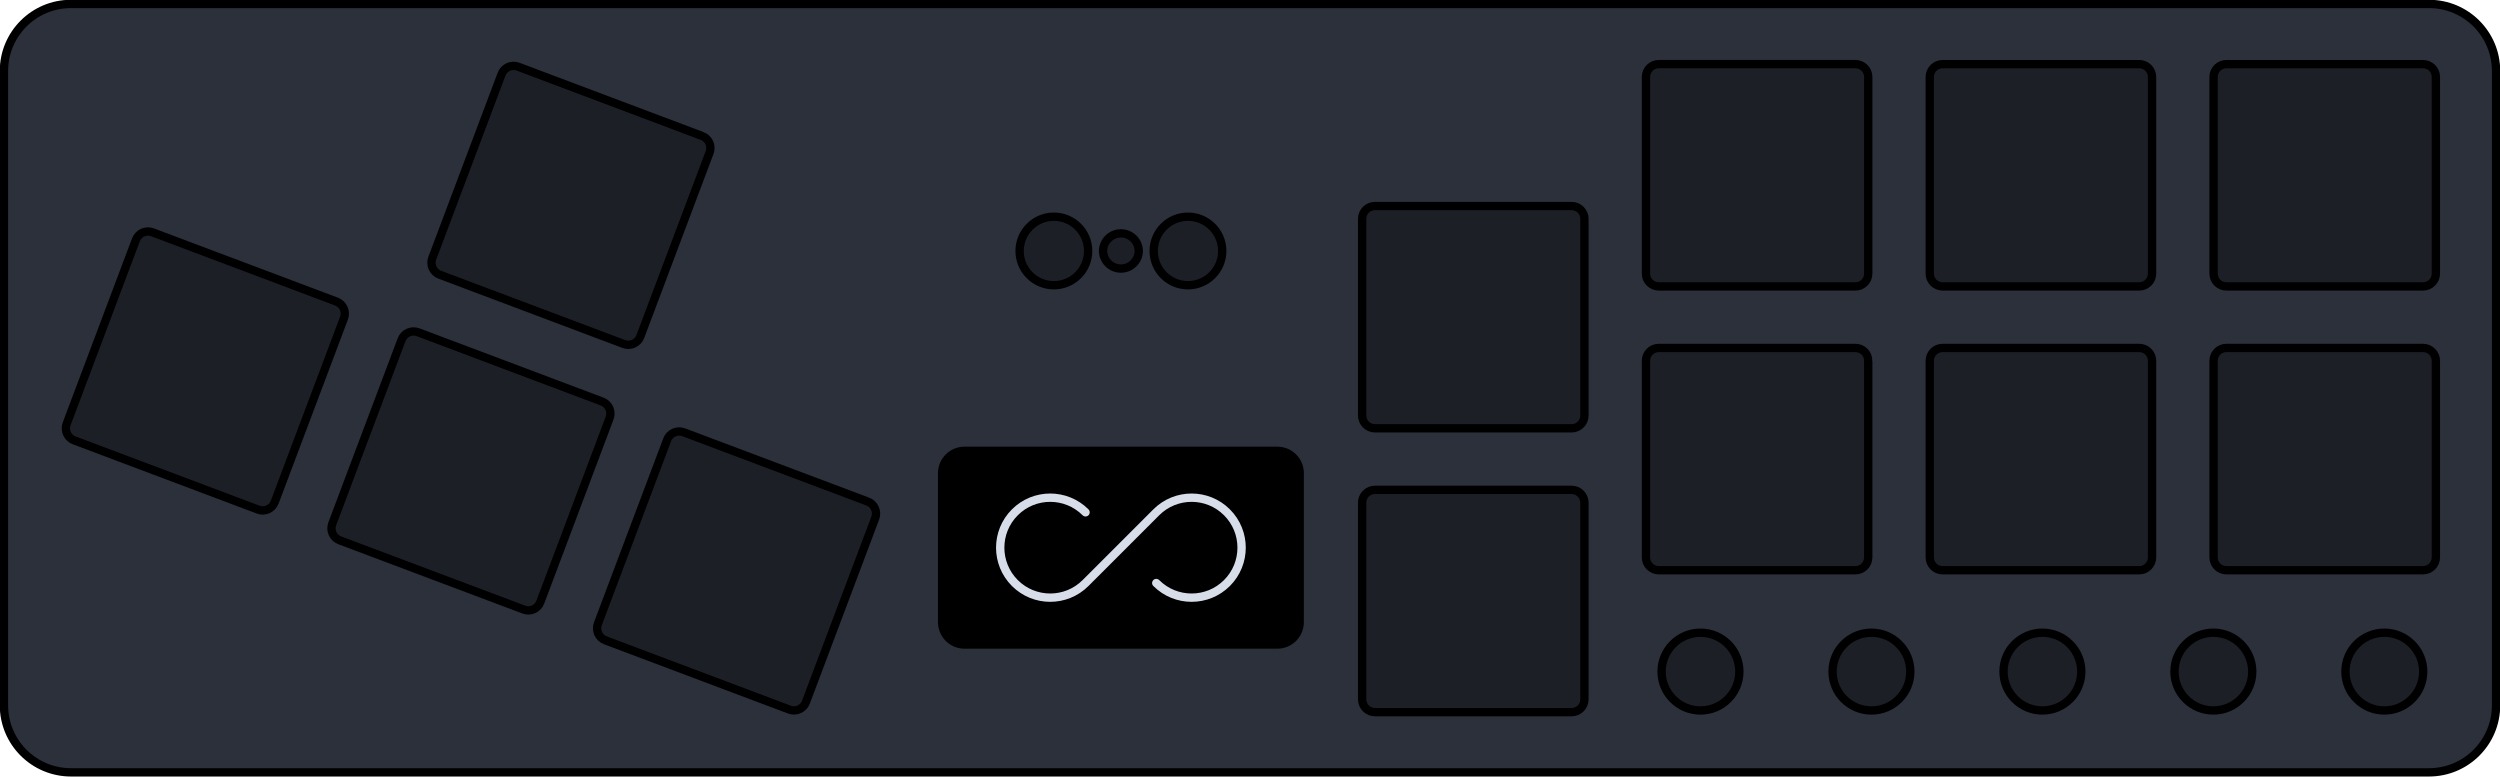
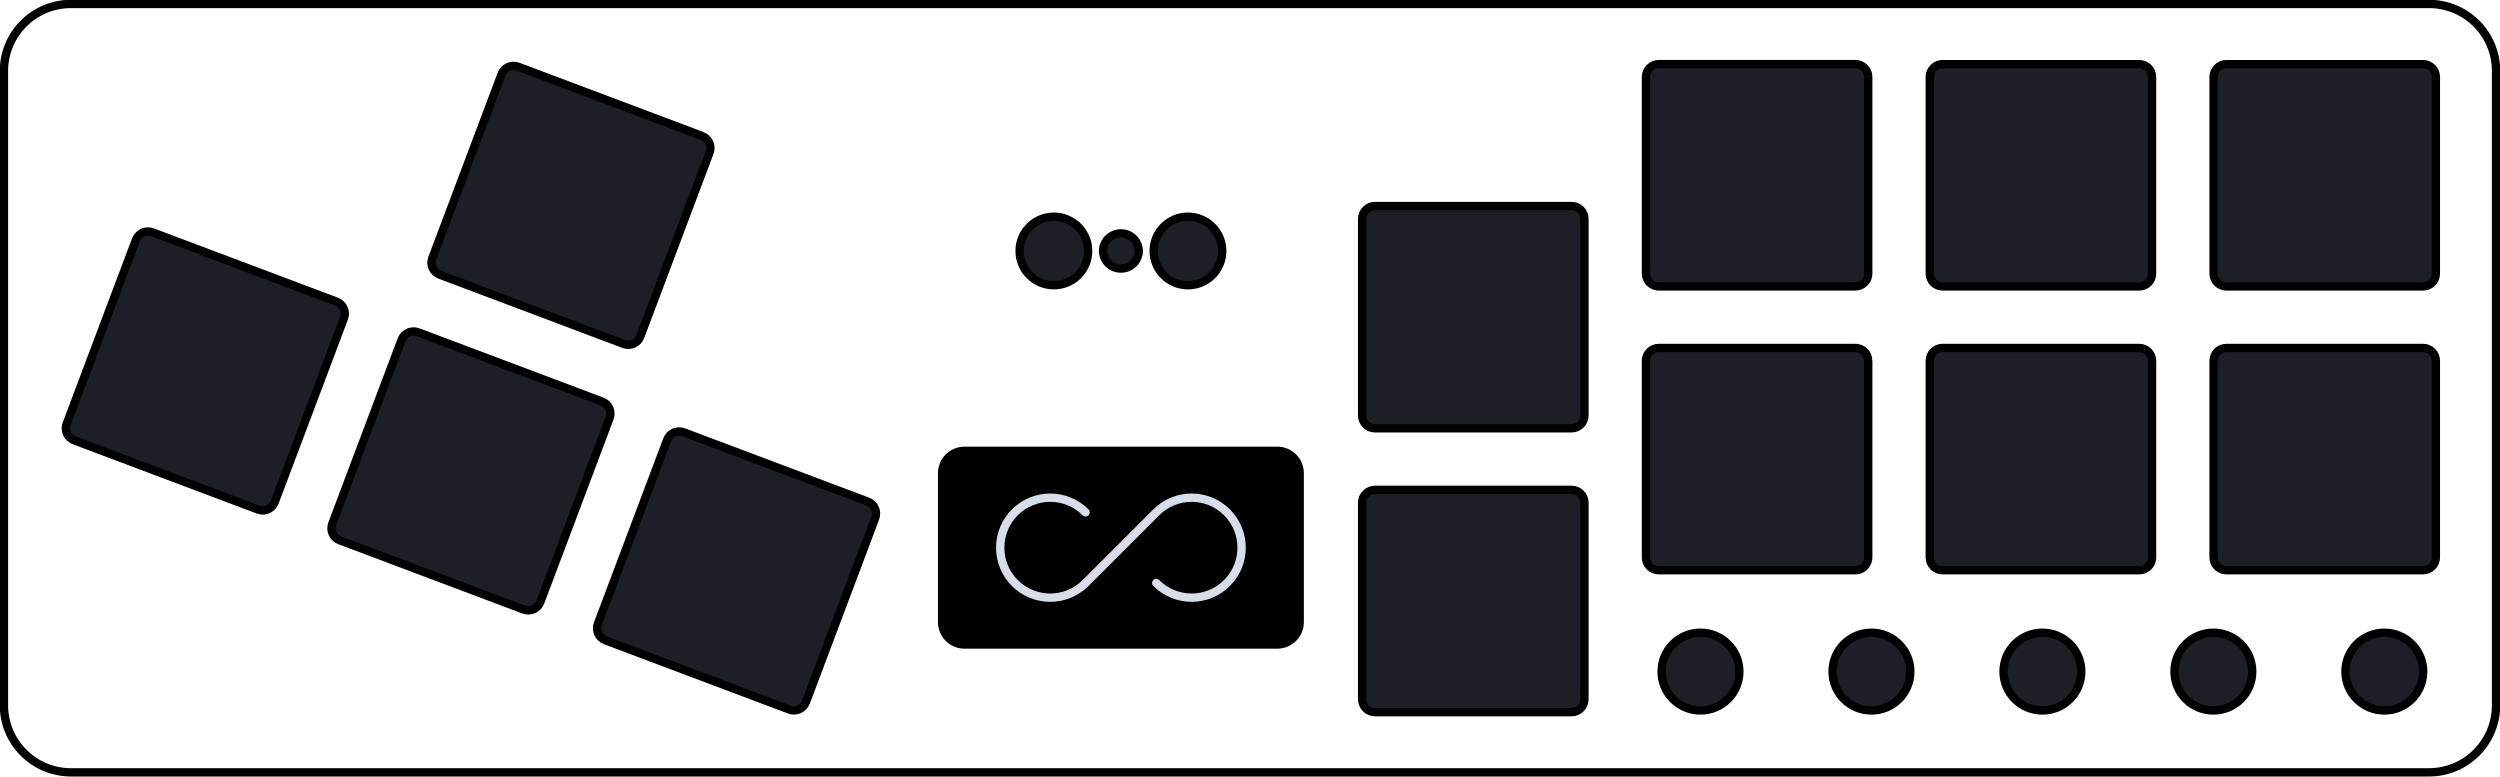
<svg xmlns="http://www.w3.org/2000/svg" viewBox="0 0 600 186.31" width="600" height="186.31" version="1.1" id="svg169" xml:space="preserve">
  <defs id="defs4">
    <marker id="DistanceX" orient="auto" refX="0" refY="0" style="overflow:visible">
      <path d="M 3,-3 -3,3 M 0,-5 V 5" style="stroke:#000000;stroke-width:0.5" id="path1" />
    </marker>
    <pattern id="Hatch" patternUnits="userSpaceOnUse" width="8" height="8" x="0" y="0">
      <path d="M8 4 l-4,4" stroke="#000000" stroke-width="0.25" linecap="square" id="path2" />
      <path d="M6 2 l-4,4" stroke="#000000" stroke-width="0.25" linecap="square" id="path3" />
      <path d="M4 0 l-4,4" stroke="#000000" stroke-width="0.25" linecap="square" id="path4" />
    </pattern>
    <symbol id="*MODEL_SPACE" />
    <symbol id="*PAPER_SPACE" />
  </defs>
-   <path fill="none" stroke="#000000" stroke-width="1.892" stroke-dasharray="none" d="M 599.054,17.036 V 169.274 A 16.09,16.09 0 0 1 582.964,185.364 H 17.036 A 16.09,16.09 0 0 1 0.946,169.274 V 17.036 A 16.09,16.09 0 0 1 17.036,0.946 H 582.964 A 16.09,16.09 0 0 1 599.054,17.036 Z" id="case" style="display:inline;fill:#2b303b;fill-opacity:1;stroke-width:2;stroke-dasharray:none" />
+   <path fill="none" stroke="#000000" stroke-width="1.892" stroke-dasharray="none" d="M 599.054,17.036 V 169.274 A 16.09,16.09 0 0 1 582.964,185.364 H 17.036 A 16.09,16.09 0 0 1 0.946,169.274 V 17.036 A 16.09,16.09 0 0 1 17.036,0.946 H 582.964 A 16.09,16.09 0 0 1 599.054,17.036 Z" id="case" style="display:inline;fill:none;fill-opacity:1;stroke-width:2;stroke-dasharray:none" />
  <path fill="none" stroke="#000000" stroke-width="1.892" stroke-dasharray="none" d="m 189.463,170.306 a 3.075,3.075 0 0 0 3.961,-1.794 l 16.629,-44.171 a 3.075,3.075 0 0 0 -1.794,-3.961 L 164.086,103.748 a 3.075,3.075 0 0 0 -3.961,1.794 l -16.63,44.171 a 3.075,3.075 0 0 0 1.794,3.961 l 44.172,16.631 z" id="pin26" style="fill:#1c1f26;fill-opacity:1;stroke-width:2;stroke-dasharray:none" />
  <path fill="none" stroke="#000000" stroke-width="1.892" stroke-dasharray="none" d="m 79.749,125.718 a 3.075,3.075 0 0 0 1.794,3.961 l 44.172,16.622 a 3.075,3.075 0 0 0 3.961,-1.794 l 16.629,-44.171 a 3.075,3.075 0 0 0 -1.794,-3.961 L 100.339,79.743 a 3.075,3.075 0 0 0 -3.961,1.794 L 79.749,125.708 Z" id="pin27" style="fill:#1c1f26;fill-opacity:1;stroke-width:2;stroke-dasharray:none" />
  <path fill="none" stroke="#000000" stroke-width="1.892" stroke-dasharray="none" d="m 581.569,161.181 a 9.332,9.332 0 0 0 -18.665,0 9.332,9.332 0 0 0 18.665,0 z" id="pin13" style="fill:#1c1f26;fill-opacity:1;stroke-width:2;stroke-dasharray:none" />
  <path fill="none" stroke="#000000" stroke-width="1.892" stroke-dasharray="none" d="m 458.479,161.181 a 9.332,9.332 0 0 0 -18.665,0 9.332,9.332 0 0 0 18.665,0 z" id="pin10" style="fill:#1c1f26;fill-opacity:1;stroke-width:2;stroke-dasharray:none" />
  <path fill="none" stroke="#000000" stroke-width="1.892" stroke-dasharray="none" d="m 531.26,133.783 a 3.075,3.075 0 0 0 3.075,3.075 h 47.198 a 3.075,3.075 0 0 0 3.075,-3.075 V 86.584 a 3.075,3.075 0 0 0 -3.075,-3.075 h -47.198 a 3.075,3.075 0 0 0 -3.075,3.075 z" id="pin08" style="fill:#1c1f26;fill-opacity:1;stroke-width:2;stroke-dasharray:none" />
  <path fill="none" stroke="#000000" stroke-width="1.892" stroke-dasharray="none" d="m 417.449,161.181 a 9.332,9.332 0 0 0 -18.665,0 9.332,9.332 0 0 0 18.665,0 z" id="pin09" style="fill:#1c1f26;fill-opacity:1;stroke-width:2;stroke-dasharray:none" />
  <path fill="none" stroke="#000000" stroke-width="1.892" stroke-dasharray="none" d="m 531.26,65.667 a 3.075,3.075 0 0 0 3.075,3.075 h 47.198 a 3.075,3.075 0 0 0 3.075,-3.075 V 18.469 a 3.075,3.075 0 0 0 -3.075,-3.075 h -47.198 a 3.075,3.075 0 0 0 -3.075,3.075 z" id="pin04" style="fill:#1c1f26;fill-opacity:1;stroke-width:2;stroke-dasharray:none" />
  <path fill="none" stroke="#000000" stroke-width="1.892" stroke-dasharray="none" d="m 540.539,161.181 a 9.332,9.332 0 0 0 -18.665,0 9.332,9.332 0 0 0 18.665,0 z" id="pin12" style="fill:#1c1f26;fill-opacity:1;stroke-width:2;stroke-dasharray:none" />
  <path fill="none" stroke="#000000" stroke-width="1.892" stroke-dasharray="none" d="m 463.145,133.783 a 3.075,3.075 0 0 0 3.075,3.075 h 47.198 a 3.075,3.075 0 0 0 3.075,-3.075 V 86.584 a 3.075,3.075 0 0 0 -3.075,-3.075 h -47.198 a 3.075,3.075 0 0 0 -3.075,3.075 z" id="pin07" style="fill:#1c1f26;fill-opacity:1;stroke-width:2;stroke-dasharray:none" />
  <path fill="none" stroke="#000000" stroke-width="1.892" stroke-dasharray="none" d="M 380.262,99.721 V 52.522 a 3.075,3.075 0 0 0 -3.075,-3.075 h -47.198 a 3.075,3.075 0 0 0 -3.075,3.075 v 47.198 a 3.075,3.075 0 0 0 3.075,3.075 h 47.198 a 3.075,3.075 0 0 0 3.075,-3.075 z" id="pin01" style="fill:#1c1f26;fill-opacity:1;stroke-width:2;stroke-dasharray:none" />
  <path fill="none" stroke="#000000" stroke-width="1.892" stroke-dasharray="none" d="M 168.509,32.637 124.337,16.005 a 3.075,3.075 0 0 0 -3.961,1.794 L 103.747,61.97 a 3.075,3.075 0 0 0 1.794,3.961 l 44.172,16.631 a 3.075,3.075 0 0 0 3.961,-1.794 l 16.629,-44.171 a 3.075,3.075 0 0 0 -1.794,-3.961 z" id="pin29" style="fill:#1c1f26;fill-opacity:1;stroke-width:2;stroke-dasharray:none" />
  <path fill="none" stroke="#000000" stroke-width="1.892" stroke-dasharray="none" d="M 80.762,72.385 36.59,55.754 a 3.075,3.075 0 0 0 -3.961,1.794 L 16.001,101.719 a 3.075,3.075 0 0 0 1.794,3.961 l 44.172,16.631 a 3.075,3.075 0 0 0 3.961,-1.794 L 82.557,76.347 a 3.075,3.075 0 0 0 -1.794,-3.961 z" id="pin28" style="display:inline;fill:#1c1f26;fill-opacity:1;stroke-width:2;stroke-dasharray:none" />
  <path fill="none" stroke="#000000" stroke-width="1.892" stroke-dasharray="none" d="m 463.145,65.667 a 3.075,3.075 0 0 0 3.075,3.075 h 47.198 a 3.075,3.075 0 0 0 3.075,-3.075 V 18.469 a 3.075,3.075 0 0 0 -3.075,-3.075 h -47.198 a 3.075,3.075 0 0 0 -3.075,3.075 z" id="pin03" style="fill:#1c1f26;fill-opacity:1;stroke-width:2;stroke-dasharray:none" />
  <path fill="none" stroke="#000000" stroke-width="1.892" stroke-dasharray="none" d="M 448.378,86.585 A 3.075,3.075 0 0 0 445.303,83.51 H 398.104 a 3.075,3.075 0 0 0 -3.075,3.075 v 47.198 a 3.075,3.075 0 0 0 3.075,3.075 h 47.198 a 3.075,3.075 0 0 0 3.075,-3.075 V 86.585 Z" id="pin06" style="fill:#1c1f26;fill-opacity:1;stroke-width:2;stroke-dasharray:none" />
  <path fill="none" stroke="#000000" stroke-width="1.892" stroke-dasharray="none" d="m 395.029,18.465 v 47.198 a 3.075,3.075 0 0 0 3.075,3.075 h 47.198 a 3.075,3.075 0 0 0 3.075,-3.075 V 18.465 a 3.075,3.075 0 0 0 -3.075,-3.075 H 398.104 a 3.075,3.075 0 0 0 -3.075,3.075 z" id="pin02" style="fill:#1c1f26;fill-opacity:1;stroke-width:2;stroke-dasharray:none" />
  <path fill="none" stroke="#000000" stroke-width="1.892" stroke-dasharray="none" d="m 273.309,60.232 a 4.291,4.291 0 0 0 -8.581,0 4.291,4.291 0 0 0 8.581,0 z" id="board-led" style="display:inline;fill:#1c1f26;fill-opacity:1;stroke-width:2;stroke-dasharray:none" />
  <path fill="none" stroke="#000000" stroke-width="1.892" stroke-dasharray="none" d="m 380.262,120.642 a 3.075,3.075 0 0 0 -3.075,-3.075 h -47.198 a 3.075,3.075 0 0 0 -3.075,3.075 v 47.198 a 3.075,3.075 0 0 0 3.075,3.075 h 47.198 a 3.075,3.075 0 0 0 3.075,-3.075 v -47.198 z" id="pin05" style="fill:#1c1f26;fill-opacity:1;stroke-width:2;stroke-dasharray:none" />
  <path fill="none" stroke="#000000" stroke-width="1.892" stroke-dasharray="none" d="m 231.475,154.686 h 75.088 a 5.363,5.363 0 0 0 5.363,-5.363 v -35.761 a 5.363,5.363 0 0 0 -5.363,-5.363 h -75.088 a 5.363,5.363 0 0 0 -5.363,5.363 v 35.761 a 5.363,5.363 0 0 0 5.363,5.363 z" id="oled" style="fill:#000000;fill-opacity:1;stroke-width:2;stroke-dasharray:none" />
  <path fill="none" stroke="#000000" stroke-width="1.892" stroke-dasharray="none" d="m 499.509,161.181 a 9.332,9.332 0 0 0 -18.665,0 9.332,9.332 0 0 0 18.665,0 z" id="pin11" style="fill:#1c1f26;fill-opacity:1;stroke-width:2;stroke-dasharray:none" />
  <path fill="none" stroke="#000000" stroke-width="1.892" stroke-dasharray="none" d="m 261.152,60.232 a 8.224,8.224 0 0 0 -16.448,0 8.224,8.224 0 0 0 16.448,0 z" id="boot" style="fill:#1c1f26;fill-opacity:1;stroke-width:2;stroke-dasharray:none" />
  <path fill="none" stroke="#000000" stroke-width="1.892" stroke-dasharray="none" d="m 293.333,60.232 a 8.224,8.224 0 0 0 -16.448,0 8.224,8.224 0 0 0 16.448,0 z" id="reset" style="fill:#1c1f26;fill-opacity:1;stroke-width:2;stroke-dasharray:none" />
  <path fill="none" stroke="#000000" d="m 277.503,139.927 a 11.999,11.999 0 1 0 0,-16.969 l -16.969,16.969 a 11.999,11.999 0 1 1 0,-16.969" id="path7" style="stroke:#d8dee9;stroke-width:2;stroke-linecap:round;stroke-dasharray:none;stroke-opacity:1" />
</svg>
